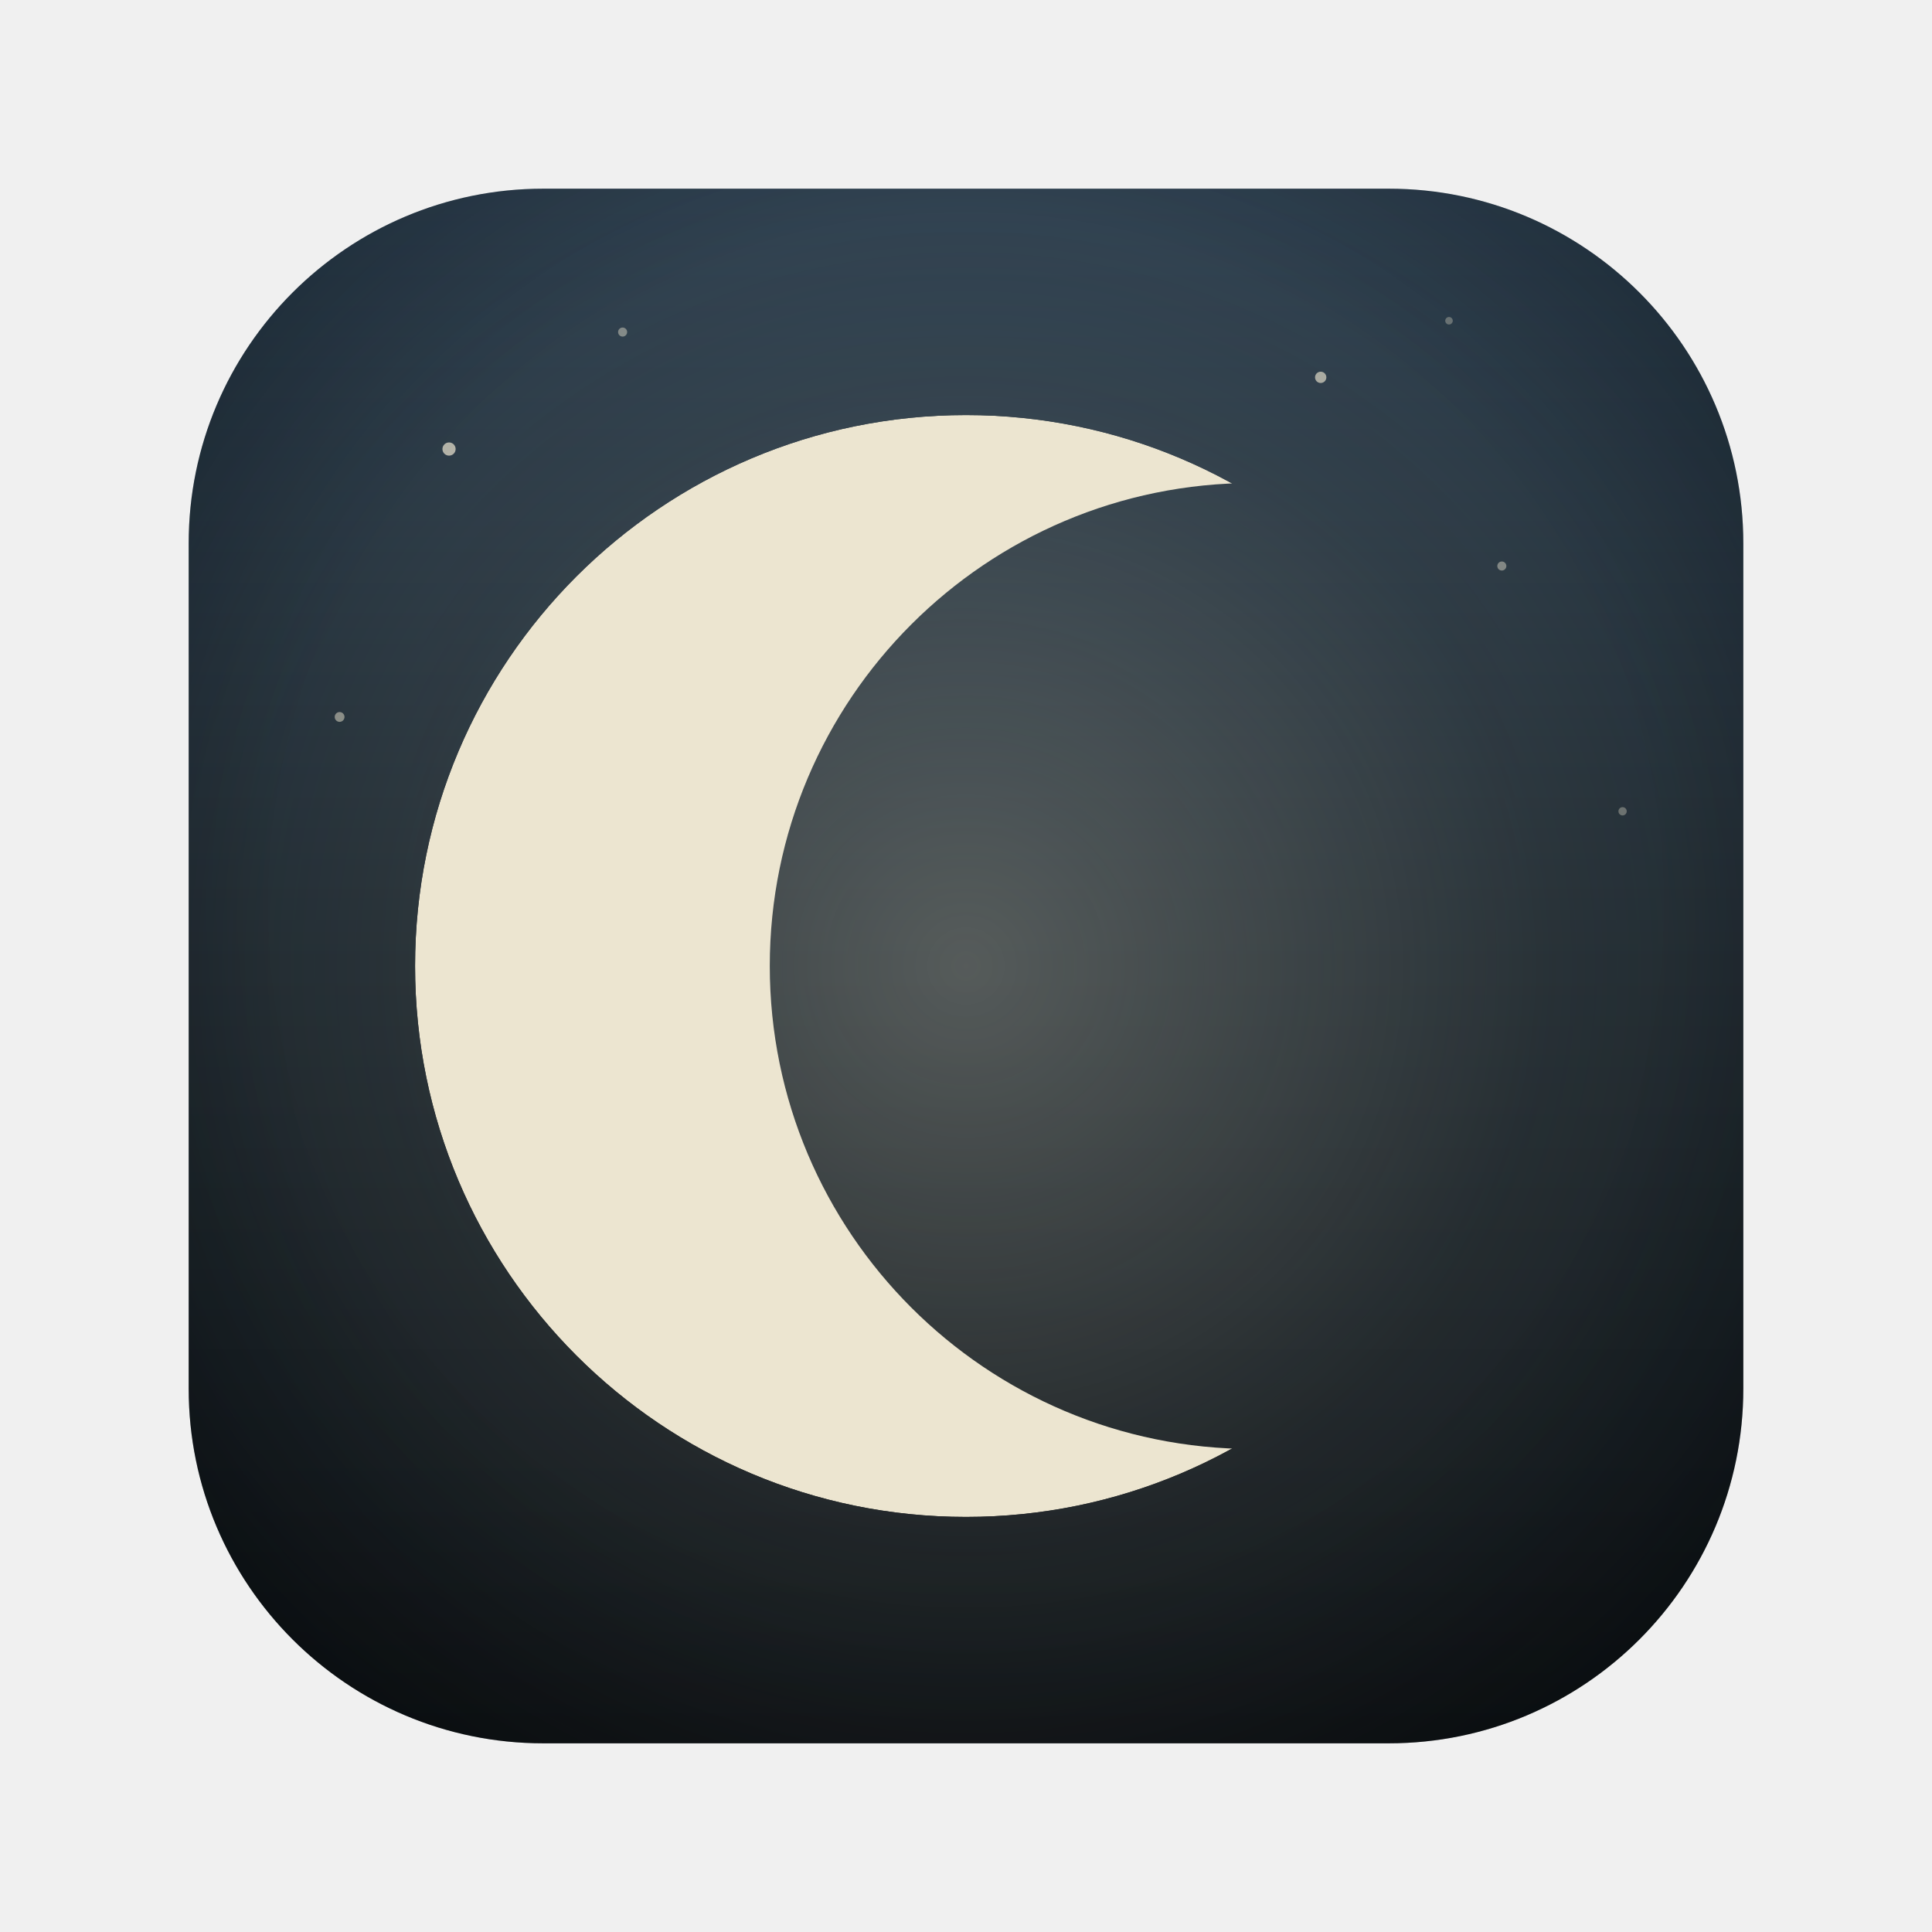
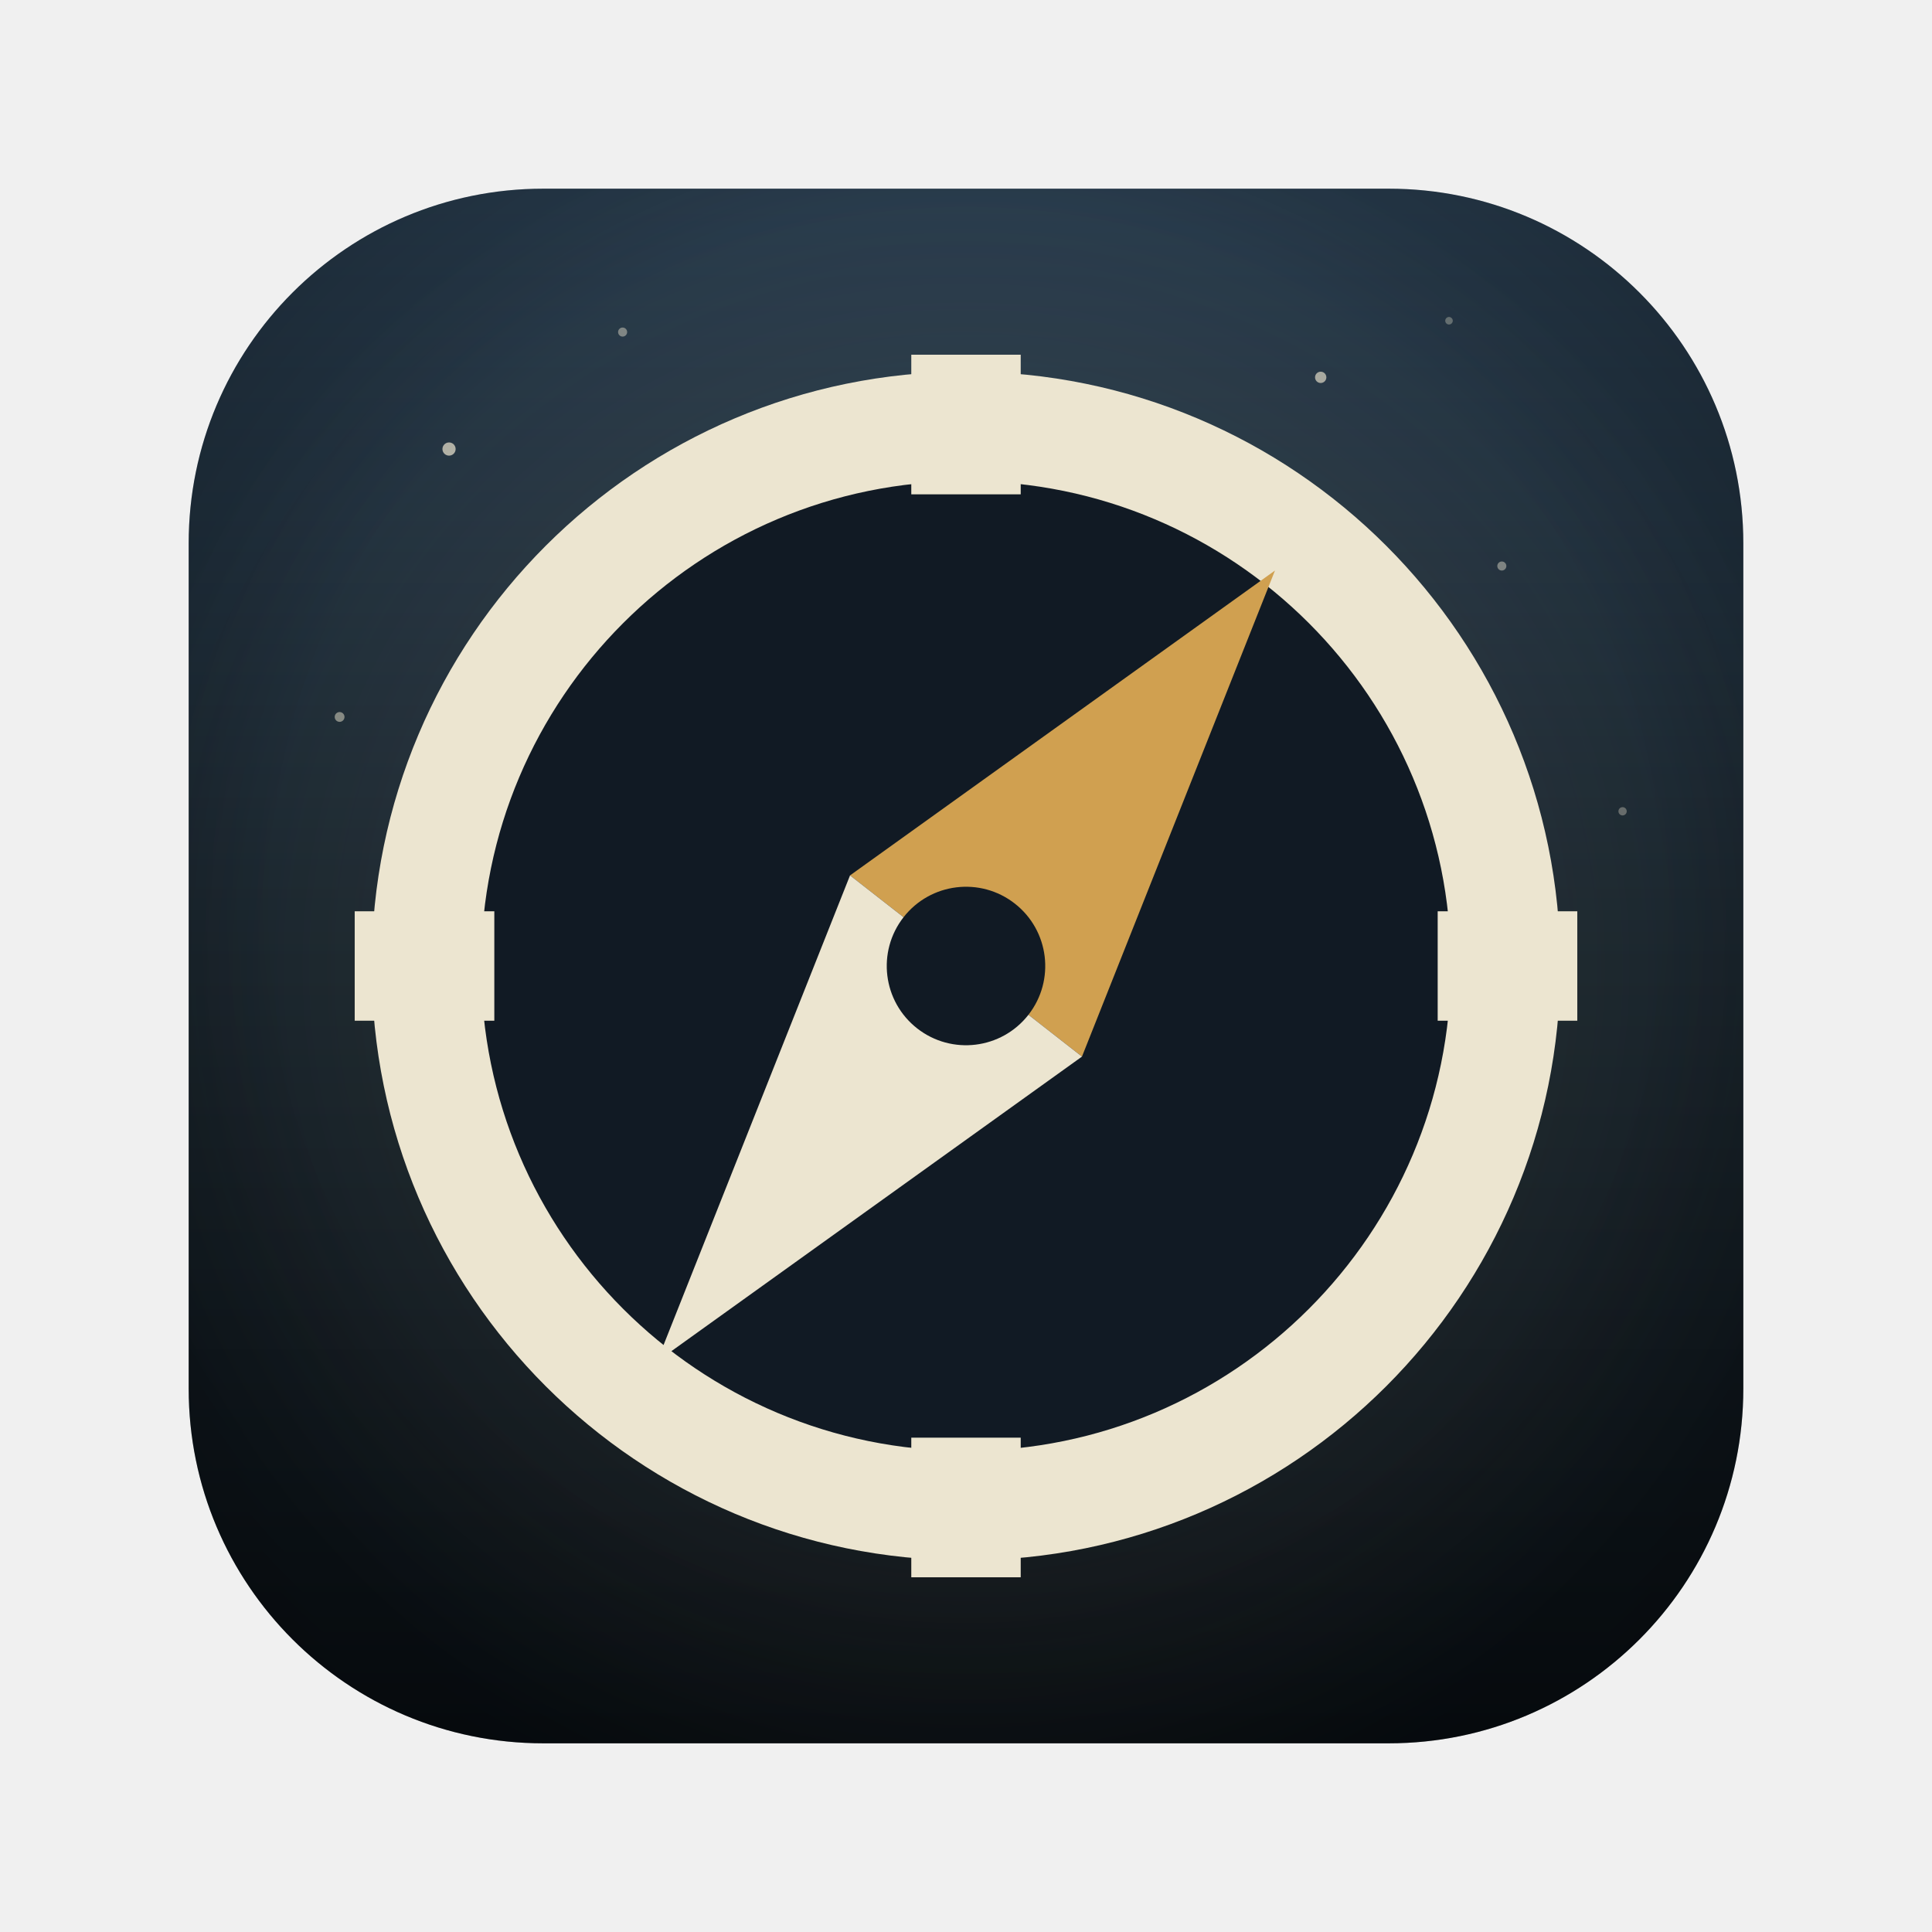
<svg xmlns="http://www.w3.org/2000/svg" width="1024" height="1024" viewBox="0 0 1024 1024">
  <defs>
    <clipPath id="squircle">
      <rect x="100" y="100" width="824" height="824" rx="188" />
    </clipPath>
    <linearGradient id="sky" x1="0" y1="0" x2="0" y2="1">
      <stop offset="0" stop-color="#26394a" />
      <stop offset="0.5" stop-color="#152028" />
      <stop offset="1" stop-color="#080d11" />
    </linearGradient>
-     <radialGradient id="moonglow" cx="0.5" cy="0.5" r="0.5">
-       <stop offset="0" stop-color="#ece5d0" stop-opacity="0.30" />
-       <stop offset="0.55" stop-color="#ece5d0" stop-opacity="0.09" />
+     <radialGradient id="dialglow" cx="0.5" cy="0.5" r="0.5">
+       <stop offset="0" stop-color="#ece5d0" stop-opacity="0.22" />
+       <stop offset="0.6" stop-color="#ece5d0" stop-opacity="0.06" />
      <stop offset="1" stop-color="#ece5d0" stop-opacity="0" />
    </radialGradient>
    <radialGradient id="vignette" cx="0.5" cy="0.46" r="0.72">
      <stop offset="0.62" stop-color="#000000" stop-opacity="0" />
      <stop offset="1" stop-color="#000000" stop-opacity="0.32" />
    </radialGradient>
-     <mask id="crescent">
-       <circle cx="512" cy="512" r="292" fill="white" />
-       <circle cx="664" cy="512" r="256" fill="black" />
-     </mask>
  </defs>
  <g clip-path="url(#squircle)">
    <rect x="100" y="100" width="824" height="824" fill="url(#sky)" />
    <g fill="#ece5d0">
      <circle cx="238" cy="238" r="3.5" opacity="0.70" />
      <circle cx="330" cy="176" r="2.4" opacity="0.45" />
      <circle cx="700" cy="200" r="3" opacity="0.65" />
      <circle cx="796" cy="300" r="2.4" opacity="0.45" />
      <circle cx="768" cy="170" r="2" opacity="0.35" />
      <circle cx="180" cy="380" r="2.6" opacity="0.50" />
      <circle cx="860" cy="430" r="2.2" opacity="0.35" />
    </g>
-     <circle cx="512" cy="512" r="554" fill="url(#moonglow)" />
-     <circle cx="512" cy="512" r="292" fill="#ece5d0" mask="url(#crescent)" />
+     <circle cx="512" cy="512" r="470" fill="url(#dialglow)" />
+     <circle cx="512" cy="512" r="286" fill="#111a24" />
+     <circle cx="512" cy="512" r="286" fill="none" stroke="#ece5d0" stroke-width="58" />
+     <g stroke="#ece5d0" stroke-width="58" stroke-linecap="butt">
+       <line x1="512" y1="188" x2="512" y2="262" />
+       <line x1="512" y1="762" x2="512" y2="836" />
+       <line x1="188" y1="512" x2="262" y2="512" />
+       <line x1="762" y1="512" x2="836" y2="512" />
+     </g>
+     <g transform="rotate(38 512 512)">
+       <path d="M512 246 L590 512 L434 512 Z" fill="#d0a050" />
+       <path d="M512 778 L434 512 L590 512 Z" fill="#ece5d0" />
+       <circle cx="512" cy="512" r="42" fill="#111a24" />
+     </g>
    <rect x="100" y="100" width="824" height="824" fill="url(#vignette)" />
  </g>
</svg>
